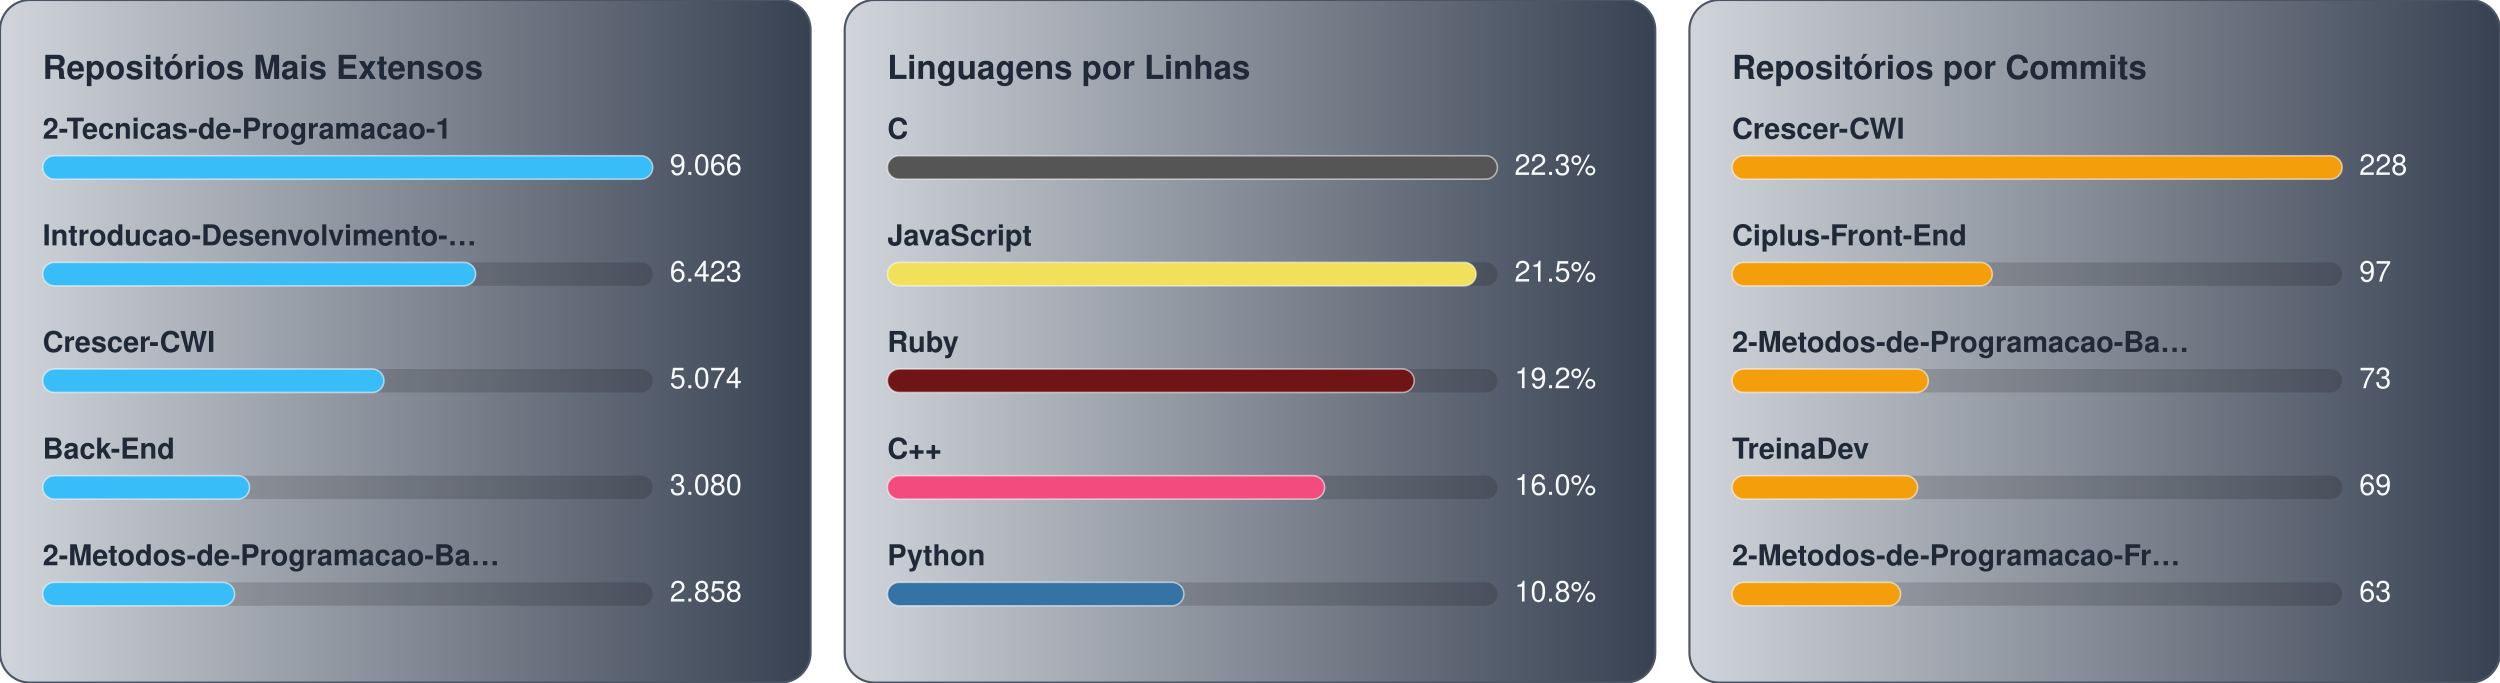
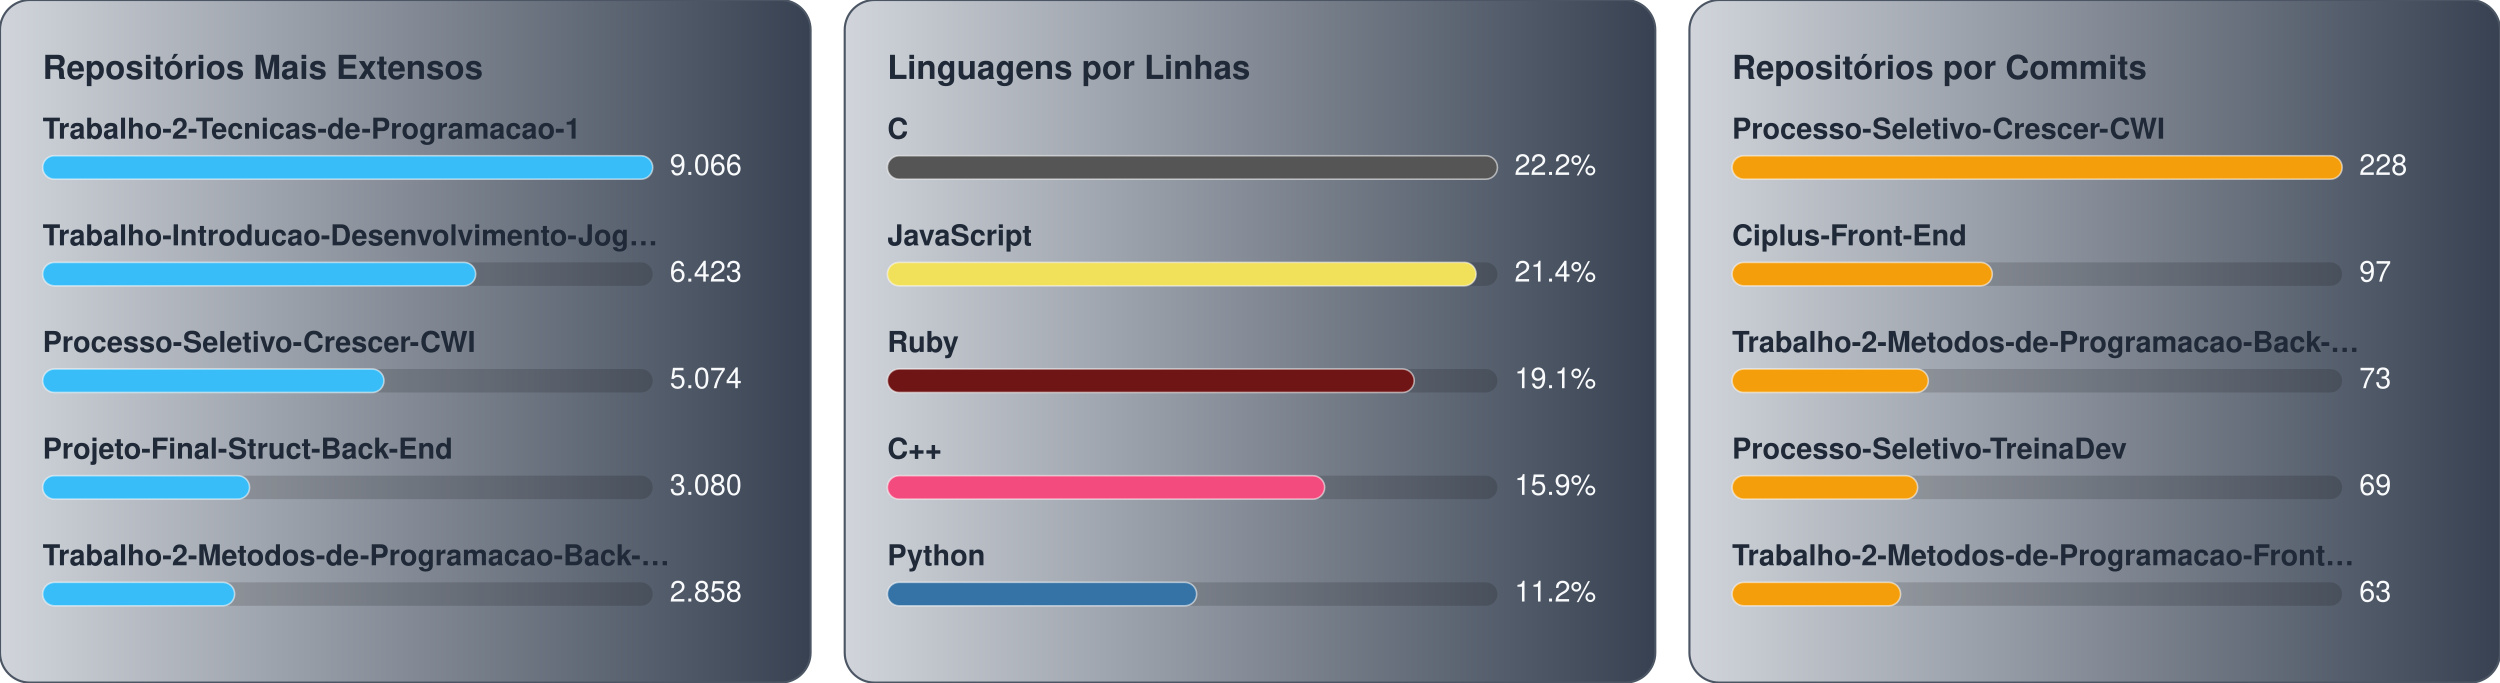
<svg xmlns="http://www.w3.org/2000/svg" width="1172.0" height="320.0" viewBox="0 0 1172.0 320.0">
  <g transform="translate(0.0,0)">
    <defs>
      <linearGradient id="gradBiggest" x1="0%" y1="0%" x2="100%" y2="0%">
        <stop offset="0%" stop-color="#D1D5DB" />
        <stop offset="100%" stop-color="#374151" />
      </linearGradient>
    </defs>
    <style>
    text { font-family: -apple-system, BlinkMacSystemFont, "Segoe UI", Helvetica, Arial, sans-serif; font-size: 13.5px; }
    .card { fill: url(#gradBiggest); stroke: #4b5563; stroke-width: 1; }
    .title { fill: #1f2937; font-weight: 700; font-size: 15.5px; }
    .lbl { fill: #1f2937; font-weight: 600; }
    .val { fill: #f9fafb; }
    .track { fill: rgba(0,0,0,0.15); }
    .bar { stroke: rgba(255,255,255,0.55); stroke-width: 0.75; }
  </style>
    <rect x="0" y="0" width="380" height="320" rx="14" class="card" />
    <text x="20" y="37" class="title">Repositórios Mais Extensos</text>
-     <text x="20" y="65" class="lbl">2-Tecnicas-de-Programacao-1</text>
+     <text x="20" y="65" class="lbl">Trabalho-2-Tecnicas-de-Programacao-1</text>
    <rect x="20" y="73" width="286" height="11" rx="5.5" class="track" />
    <rect x="20" y="73" width="286" height="11" rx="5.5" fill="#38bdf8" class="bar" />
    <text x="314" y="82" class="val">9.066</text>
-     <text x="20" y="115" class="lbl">Introducao-Desenvolvimento-…</text>
+     <text x="20" y="115" class="lbl">Trabalho-Introducao-Desenvolvimento-Jog…</text>
    <rect x="20" y="123" width="286" height="11" rx="5.5" class="track" />
    <rect x="20" y="123" width="203" height="11" rx="5.5" fill="#38bdf8" class="bar" />
    <text x="314" y="132" class="val">6.423</text>
-     <text x="20" y="165" class="lbl">Crescer-CWI</text>
+     <text x="20" y="165" class="lbl">Processo-Seletivo-Crescer-CWI</text>
    <rect x="20" y="173" width="286" height="11" rx="5.5" class="track" />
    <rect x="20" y="173" width="160" height="11" rx="5.5" fill="#38bdf8" class="bar" />
    <text x="314" y="182" class="val">5.074</text>
-     <text x="20" y="215" class="lbl">Back-End</text>
+     <text x="20" y="215" class="lbl">Projeto-Final-Struct-Back-End</text>
    <rect x="20" y="223" width="286" height="11" rx="5.5" class="track" />
    <rect x="20" y="223" width="97" height="11" rx="5.5" fill="#38bdf8" class="bar" />
    <text x="314" y="232" class="val">3.080</text>
-     <text x="20" y="265" class="lbl">2-Metodos-de-Programacao-Ba…</text>
+     <text x="20" y="265" class="lbl">Trabalho-2-Metodos-de-Programacao-Back-…</text>
    <rect x="20" y="273" width="286" height="11" rx="5.5" class="track" />
    <rect x="20" y="273" width="90" height="11" rx="5.5" fill="#38bdf8" class="bar" />
    <text x="314" y="282" class="val">2.858</text>
  </g>
  <g transform="translate(396.0,0)">
    <defs>
      <linearGradient id="gradLangLoc" x1="0%" y1="0%" x2="100%" y2="0%">
        <stop offset="0%" stop-color="#D1D5DB" />
        <stop offset="100%" stop-color="#374151" />
      </linearGradient>
    </defs>
    <style>
    text { font-family: -apple-system, BlinkMacSystemFont, "Segoe UI", Helvetica, Arial, sans-serif; font-size: 13.5px; }
    .card { fill: url(#gradLangLoc); stroke: #4b5563; stroke-width: 1; }
    .title { fill: #1f2937; font-weight: 700; font-size: 15.5px; }
    .lbl { fill: #1f2937; font-weight: 600; }
    .val { fill: #f9fafb; }
    .track { fill: rgba(0,0,0,0.15); }
    .bar { stroke: rgba(255,255,255,0.55); stroke-width: 0.75; }
  </style>
    <rect x="0" y="0" width="380" height="320" rx="14" class="card" />
    <text x="20" y="37" class="title">Linguagens por Linhas</text>
    <text x="20" y="65" class="lbl">C</text>
    <rect x="20" y="73" width="286" height="11" rx="5.5" class="track" />
    <rect x="20" y="73" width="286" height="11" rx="5.5" fill="#555555" class="bar" />
-     <text x="314" y="82" class="val">22.3%</text>
+     <text x="314" y="82" class="val">22.2%</text>
    <text x="20" y="115" class="lbl">JavaScript</text>
    <rect x="20" y="123" width="286" height="11" rx="5.5" class="track" />
    <rect x="20" y="123" width="276" height="11" rx="5.5" fill="#f1e05a" class="bar" />
-     <text x="314" y="132" class="val">21.5%</text>
+     <text x="314" y="132" class="val">21.4%</text>
    <text x="20" y="165" class="lbl">Ruby</text>
    <rect x="20" y="173" width="286" height="11" rx="5.5" class="track" />
    <rect x="20" y="173" width="247" height="11" rx="5.5" fill="#701516" class="bar" />
-     <text x="314" y="182" class="val">19.2%</text>
+     <text x="314" y="182" class="val">19.1%</text>
    <text x="20" y="215" class="lbl">C++</text>
    <rect x="20" y="223" width="286" height="11" rx="5.5" class="track" />
    <rect x="20" y="223" width="205" height="11" rx="5.5" fill="#f34b7d" class="bar" />
-     <text x="314" y="232" class="val">16.0%</text>
+     <text x="314" y="232" class="val">15.9%</text>
    <text x="20" y="265" class="lbl">Python</text>
    <rect x="20" y="273" width="286" height="11" rx="5.5" class="track" />
-     <rect x="20" y="273" width="139" height="11" rx="5.5" fill="#3572A5" class="bar" />
-     <text x="314" y="282" class="val">10.8%</text>
+     <rect x="20" y="273" width="145" height="11" rx="5.5" fill="#3572A5" class="bar" />
+     <text x="314" y="282" class="val">11.2%</text>
  </g>
  <g transform="translate(792.0,0)">
    <defs>
      <linearGradient id="gradCommits" x1="0%" y1="0%" x2="100%" y2="0%">
        <stop offset="0%" stop-color="#D1D5DB" />
        <stop offset="100%" stop-color="#374151" />
      </linearGradient>
    </defs>
    <style>
    text { font-family: -apple-system, BlinkMacSystemFont, "Segoe UI", Helvetica, Arial, sans-serif; font-size: 13.5px; }
    .card { fill: url(#gradCommits); stroke: #4b5563; stroke-width: 1; }
    .title { fill: #1f2937; font-weight: 700; font-size: 15.5px; }
    .lbl { fill: #1f2937; font-weight: 600; }
    .val { fill: #f9fafb; }
    .track { fill: rgba(0,0,0,0.15); }
    .bar { stroke: rgba(255,255,255,0.55); stroke-width: 0.75; }
  </style>
    <rect x="0" y="0" width="380" height="320" rx="14" class="card" />
    <text x="20" y="37" class="title">Repositórios por Commits</text>
-     <text x="20" y="65" class="lbl">Crescer-CWI</text>
+     <text x="20" y="65" class="lbl">Processo-Seletivo-Crescer-CWI</text>
    <rect x="20" y="73" width="286" height="11" rx="5.5" class="track" />
    <rect x="20" y="73" width="286" height="11" rx="5.5" fill="#f59e0b" class="bar" />
    <text x="314" y="82" class="val">228</text>
    <text x="20" y="115" class="lbl">Ciplus-Front-End</text>
    <rect x="20" y="123" width="286" height="11" rx="5.5" class="track" />
    <rect x="20" y="123" width="122" height="11" rx="5.5" fill="#f59e0b" class="bar" />
    <text x="314" y="132" class="val">97</text>
-     <text x="20" y="165" class="lbl">2-Metodos-de-Programacao-Ba…</text>
+     <text x="20" y="165" class="lbl">Trabalho-2-Metodos-de-Programacao-Back-…</text>
    <rect x="20" y="173" width="286" height="11" rx="5.5" class="track" />
    <rect x="20" y="173" width="92" height="11" rx="5.5" fill="#f59e0b" class="bar" />
    <text x="314" y="182" class="val">73</text>
-     <text x="20" y="215" class="lbl">TreinaDev</text>
+     <text x="20" y="215" class="lbl">Processo-Seletivo-TreinaDev</text>
    <rect x="20" y="223" width="286" height="11" rx="5.5" class="track" />
    <rect x="20" y="223" width="87" height="11" rx="5.5" fill="#f59e0b" class="bar" />
    <text x="314" y="232" class="val">69</text>
-     <text x="20" y="265" class="lbl">2-Metodos-de-Programacao-Fr…</text>
+     <text x="20" y="265" class="lbl">Trabalho-2-Metodos-de-Programacao-Front…</text>
    <rect x="20" y="273" width="286" height="11" rx="5.5" class="track" />
    <rect x="20" y="273" width="79" height="11" rx="5.5" fill="#f59e0b" class="bar" />
    <text x="314" y="282" class="val">63</text>
  </g>
</svg>
